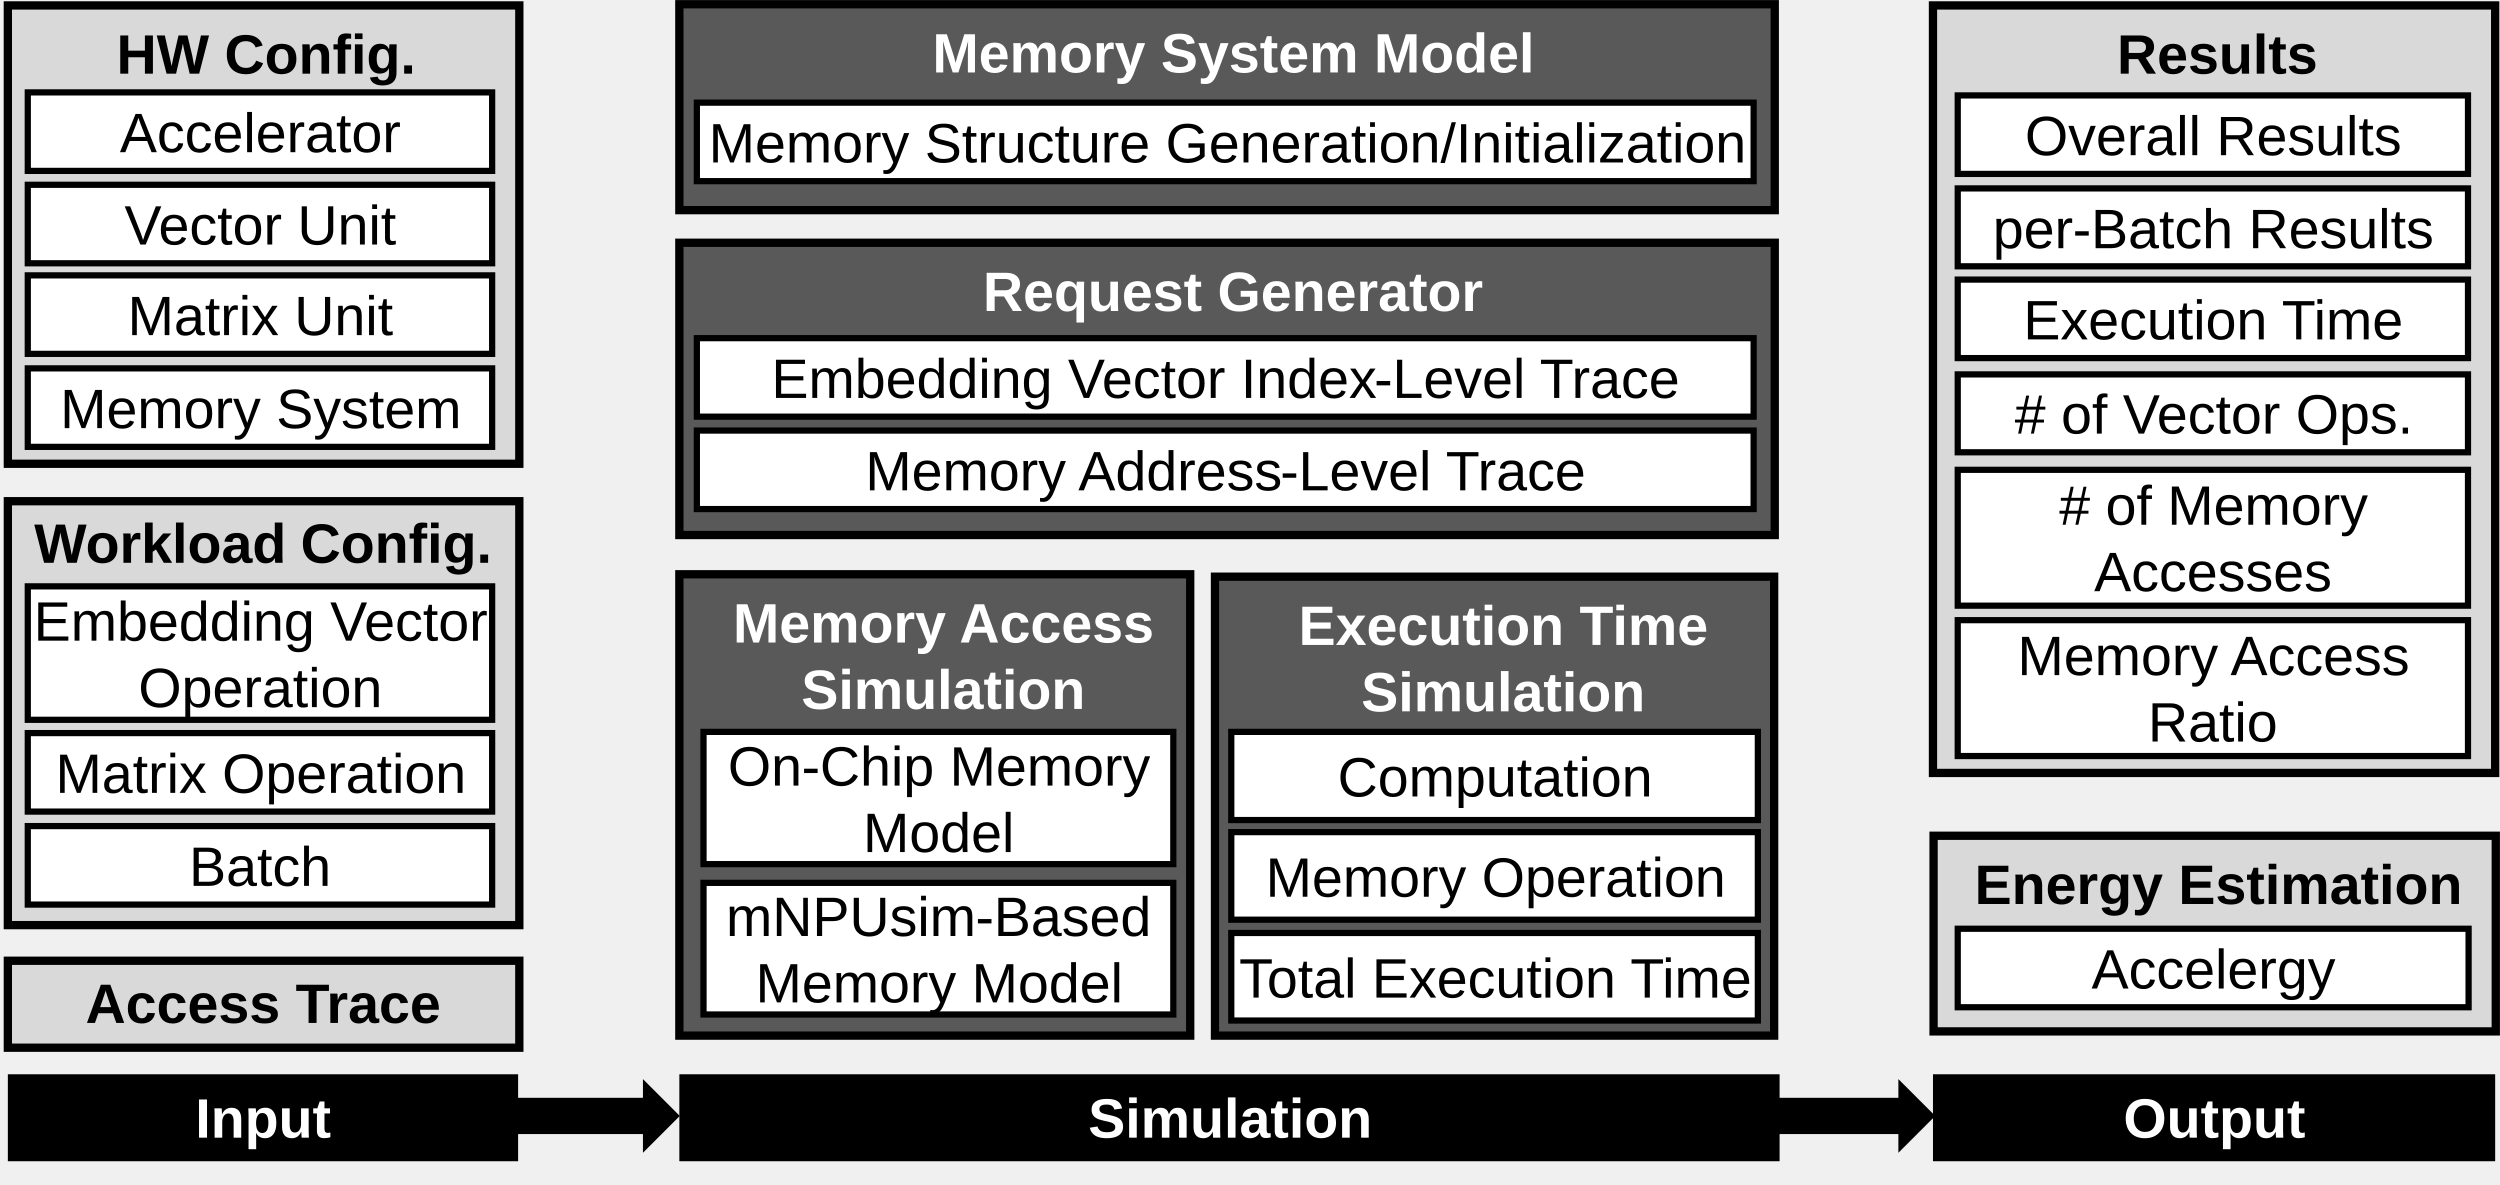
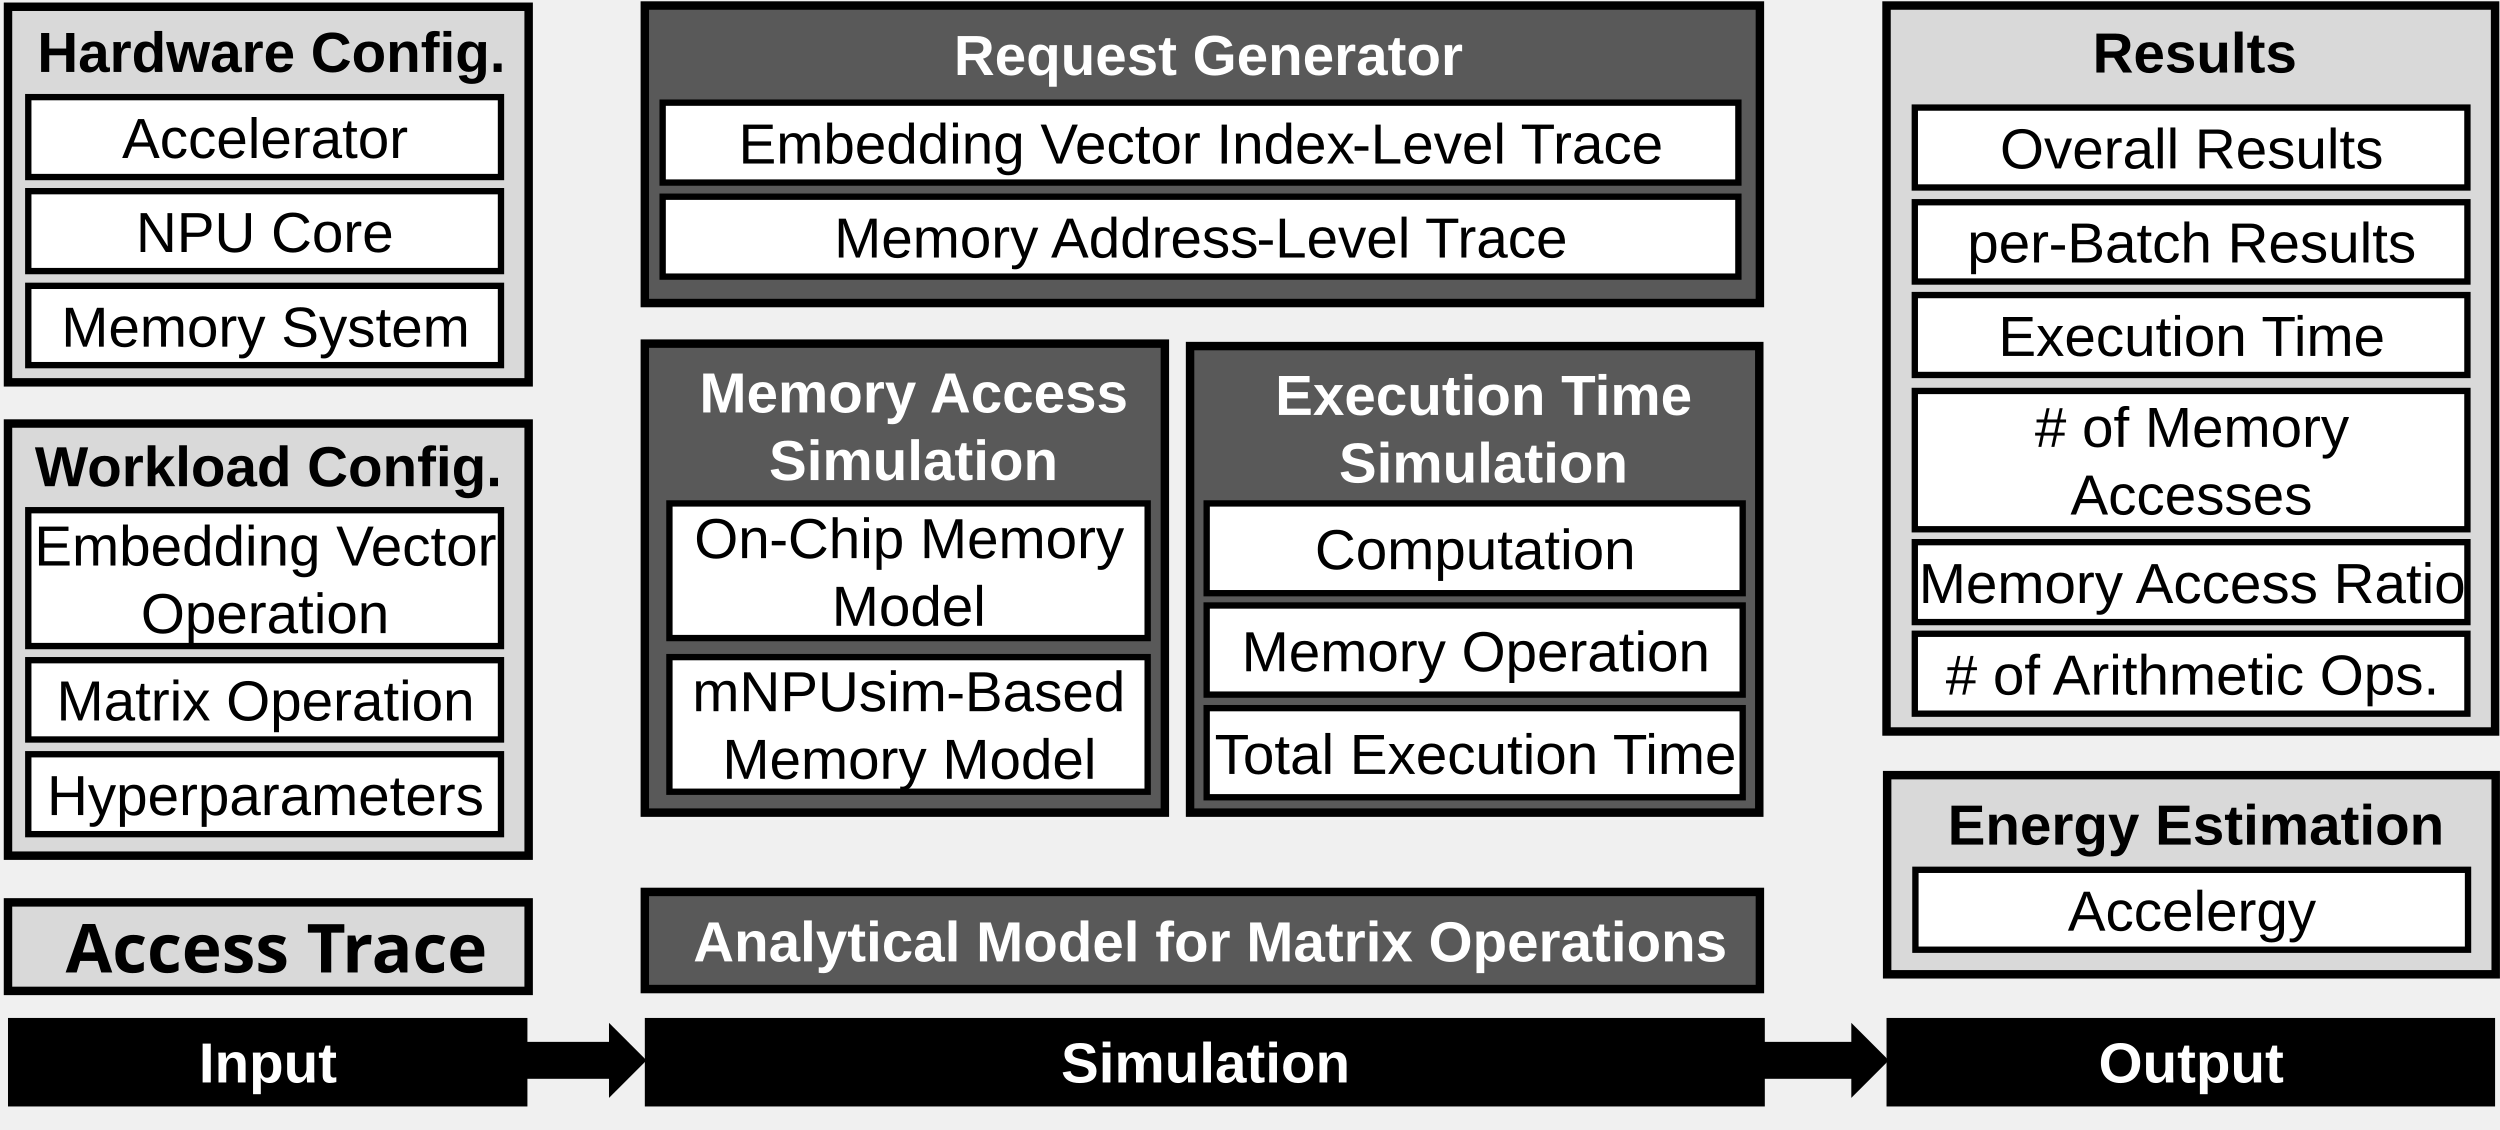
- <svg xmlns="http://www.w3.org/2000/svg" width="4140" height="1961" xml:space="preserve" overflow="hidden">
-   <g transform="translate(-25 -443)">
-     <rect x="38" y="1273" width="847" height="702" stroke="#000000" stroke-width="13.75" stroke-miterlimit="8" fill="#D9D9D9" />
-     <rect x="38" y="452" width="847" height="759" stroke="#000000" stroke-width="13.75" stroke-miterlimit="8" fill="#D9D9D9" />
-     <text font-family="Arial,Arial_MSFontService,sans-serif" font-weight="700" font-size="92" transform="matrix(1 0 0 1 81.6261 1375)">Workload </text>
-     <text font-family="Arial,Arial_MSFontService,sans-serif" font-weight="700" font-size="92" transform="matrix(1 0 0 1 522.841 1375)">Config.</text>
-     <rect x="71" y="596" width="769" height="130" stroke="#000000" stroke-width="10.312" stroke-miterlimit="8" fill="#FFFFFF" />
-     <text font-family="Arial,Arial_MSFontService,sans-serif" font-weight="400" font-size="92" transform="matrix(1 0 0 1 223.486 695)">Accelerator</text>
-     <text font-family="Arial,Arial_MSFontService,sans-serif" font-weight="700" font-size="92" transform="matrix(1 0 0 1 217.99 565)">HW Config.</text>
-     <rect x="38" y="2222" width="845" height="144" />
-     <text fill="#FFFFFF" font-family="Arial,Arial_MSFontService,sans-serif" font-weight="700" font-size="92" transform="matrix(1 0 0 1 348.411 2327)">Input</text>
-     <rect x="1150" y="2222" width="1822" height="144" />
-     <text fill="#FFFFFF" font-family="Arial,Arial_MSFontService,sans-serif" font-weight="700" font-size="92" transform="matrix(1 0 0 1 1827.05 2327)">Simulation</text>
-     <rect x="3226" y="2222" width="931" height="144" />
-     <text fill="#FFFFFF" font-family="Arial,Arial_MSFontService,sans-serif" font-weight="700" font-size="92" transform="matrix(1 0 0 1 3541.4 2327)">Output</text>
-     <path d="M883.5 2263.25 1092 2263.25 1092 2235.5 1147.5 2291 1092 2346.5 1092 2318.75 883.5 2318.75Z" stroke="#000000" stroke-width="4.583" stroke-miterlimit="8" fill-rule="evenodd" />
-     <path d="M2944.5 2263.25 3171 2263.25 3171 2235.5 3226.5 2291 3171 2346.5 3171 2318.75 2944.5 2318.75Z" stroke="#000000" stroke-width="4.583" stroke-miterlimit="8" fill-rule="evenodd" />
-     <rect x="71" y="749" width="769" height="130" stroke="#000000" stroke-width="10.312" stroke-miterlimit="8" fill="#FFFFFF" />
-     <text font-family="Arial,Arial_MSFontService,sans-serif" font-weight="400" font-size="92" transform="matrix(1 0 0 1 231.175 848)">Vector Unit</text>
-     <rect x="71" y="899" width="769" height="130" stroke="#000000" stroke-width="10.312" stroke-miterlimit="8" fill="#FFFFFF" />
-     <text font-family="Arial,Arial_MSFontService,sans-serif" font-weight="400" font-size="92" transform="matrix(1 0 0 1 236.377 998)">Matrix Unit</text>
-     <rect x="71" y="1053" width="769" height="130" stroke="#000000" stroke-width="10.312" stroke-miterlimit="8" fill="#FFFFFF" />
-     <text font-family="Arial,Arial_MSFontService,sans-serif" font-weight="400" font-size="92" transform="matrix(1 0 0 1 124.658 1152)">Memory System</text>
-     <rect x="71" y="1414" width="769" height="221" stroke="#000000" stroke-width="10.312" stroke-miterlimit="8" fill="#FFFFFF" />
-     <text font-family="Arial,Arial_MSFontService,sans-serif" font-weight="400" font-size="92" transform="matrix(1 0 0 1 80.7843 1504)">Embedding Vector</text>
-     <text font-family="Arial,Arial_MSFontService,sans-serif" font-weight="400" font-size="92" transform="matrix(1 0 0 1 254.126 1614)">Operation</text>
-     <rect x="71" y="1657" width="769" height="130" stroke="#000000" stroke-width="10.312" stroke-miterlimit="8" fill="#FFFFFF" />
-     <text font-family="Arial,Arial_MSFontService,sans-serif" font-weight="400" font-size="92" transform="matrix(1 0 0 1 116.924 1756)">Matrix Operation</text>
-     <rect x="71" y="1811" width="769" height="130" stroke="#000000" stroke-width="10.312" stroke-miterlimit="8" fill="#FFFFFF" />
-     <text font-family="Arial,Arial_MSFontService,sans-serif" font-weight="400" font-size="92" transform="matrix(1 0 0 1 338.07 1910)">Batch</text>
-     <rect x="1150" y="845" width="1814" height="484" stroke="#000000" stroke-width="13.75" stroke-miterlimit="8" fill="#595959" />
-     <text fill="#FFFFFF" font-family="Arial,Arial_MSFontService,sans-serif" font-weight="700" font-size="92" transform="matrix(1 0 0 1 1652.74 958)">Request Generator</text>
-     <rect x="1179" y="1003" width="1750" height="130" stroke="#000000" stroke-width="10.312" stroke-miterlimit="8" fill="#FFFFFF" />
-     <text font-family="Arial,Arial_MSFontService,sans-serif" font-weight="400" font-size="92" transform="matrix(1 0 0 1 1302.48 1102)">Embedding Vector Index</text>
-     <text font-family="Arial,Arial_MSFontService,sans-serif" font-weight="400" font-size="92" transform="matrix(1 0 0 1 2300.59 1102)">-</text>
-     <text font-family="Arial,Arial_MSFontService,sans-serif" font-weight="400" font-size="92" transform="matrix(1 0 0 1 2330.96 1102)">Level Trace</text>
-     <rect x="1179" y="1156" width="1750" height="130" stroke="#000000" stroke-width="10.312" stroke-miterlimit="8" fill="#FFFFFF" />
-     <text font-family="Arial,Arial_MSFontService,sans-serif" font-weight="400" font-size="92" transform="matrix(1 0 0 1 1458.03 1255)">Memory Address</text>
-     <text font-family="Arial,Arial_MSFontService,sans-serif" font-weight="400" font-size="92" transform="matrix(1 0 0 1 2145.05 1255)">-</text>
-     <text font-family="Arial,Arial_MSFontService,sans-serif" font-weight="400" font-size="92" transform="matrix(1 0 0 1 2175.41 1255)">Level Trace</text>
-     <rect x="1150" y="450" width="1814" height="341" stroke="#000000" stroke-width="13.75" stroke-miterlimit="8" fill="#595959" />
-     <text fill="#FFFFFF" font-family="Arial,Arial_MSFontService,sans-serif" font-weight="700" font-size="92" transform="matrix(1 0 0 1 1569.09 563)">Memory System Model</text>
-     <rect x="1179" y="613" width="1750" height="130" stroke="#000000" stroke-width="10.312" stroke-miterlimit="8" fill="#FFFFFF" />
-     <text font-family="Arial,Arial_MSFontService,sans-serif" font-weight="400" font-size="92" transform="matrix(1 0 0 1 1198.6 712)">Memory Structure Generation/Initialization</text>
-     <rect x="1150" y="1394" width="846" height="764" stroke="#000000" stroke-width="13.75" stroke-miterlimit="8" fill="#595959" />
-     <text fill="#FFFFFF" font-family="Arial,Arial_MSFontService,sans-serif" font-weight="700" font-size="92" transform="matrix(1 0 0 1 1238.82 1507)">Memory Access </text>
-     <text fill="#FFFFFF" font-family="Arial,Arial_MSFontService,sans-serif" font-weight="700" font-size="92" transform="matrix(1 0 0 1 1352 1617)">Simulation</text>
-     <rect x="2037" y="1398" width="926" height="760" stroke="#000000" stroke-width="13.75" stroke-miterlimit="8" fill="#595959" />
-     <text fill="#FFFFFF" font-family="Arial,Arial_MSFontService,sans-serif" font-weight="700" font-size="92" transform="matrix(1 0 0 1 2175.45 1511)">Execution Time </text>
-     <text fill="#FFFFFF" font-family="Arial,Arial_MSFontService,sans-serif" font-weight="700" font-size="92" transform="matrix(1 0 0 1 2279.17 1621)">Simulation</text>
-     <rect x="1190" y="1655" width="778" height="219" stroke="#000000" stroke-width="10.312" stroke-miterlimit="8" fill="#FFFFFF" />
-     <text font-family="Arial,Arial_MSFontService,sans-serif" font-weight="400" font-size="92" transform="matrix(1 0 0 1 1230.41 1744)">On</text>
-     <text font-family="Arial,Arial_MSFontService,sans-serif" font-weight="400" font-size="92" transform="matrix(1 0 0 1 1352.44 1744)">-</text>
-     <text font-family="Arial,Arial_MSFontService,sans-serif" font-weight="400" font-size="92" transform="matrix(1 0 0 1 1382.81 1744)">Chip Memory </text>
-     <text font-family="Arial,Arial_MSFontService,sans-serif" font-weight="400" font-size="92" transform="matrix(1 0 0 1 1454.15 1854)">Model</text>
-     <rect x="1190" y="1905" width="778" height="218" stroke="#000000" stroke-width="10.312" stroke-miterlimit="8" fill="#FFFFFF" />
-     <text font-family="Arial,Arial_MSFontService,sans-serif" font-weight="400" font-size="92" transform="matrix(1 0 0 1 1227.26 1993)">mNPUsim</text>
-     <text font-family="Arial,Arial_MSFontService,sans-serif" font-weight="400" font-size="92" transform="matrix(1 0 0 1 1640.33 1993)">-</text>
-     <text font-family="Arial,Arial_MSFontService,sans-serif" font-weight="400" font-size="92" transform="matrix(1 0 0 1 1670.7 1993)">Based</text>
-     <text font-family="Arial,Arial_MSFontService,sans-serif" font-weight="400" font-size="92" transform="matrix(1 0 0 1 1276.23 2103)">Memory Model</text>
-     <rect x="2064" y="1655" width="872" height="146" stroke="#000000" stroke-width="10.312" stroke-miterlimit="8" fill="#FFFFFF" />
-     <text font-family="Arial,Arial_MSFontService,sans-serif" font-weight="400" font-size="92" transform="matrix(1 0 0 1 2240.11 1762)">Computation</text>
-     <rect x="2064" y="1821" width="872" height="145" stroke="#000000" stroke-width="10.312" stroke-miterlimit="8" fill="#FFFFFF" />
-     <text font-family="Arial,Arial_MSFontService,sans-serif" font-weight="400" font-size="92" transform="matrix(1 0 0 1 2120.94 1928)">Memory Operation</text>
-     <rect x="2064" y="1988" width="872" height="145" stroke="#000000" stroke-width="10.312" stroke-miterlimit="8" fill="#FFFFFF" />
-     <text font-family="Arial,Arial_MSFontService,sans-serif" font-weight="400" font-size="92" transform="matrix(1 0 0 1 2076.98 2095)">Total Execution Time</text>
-     <rect x="3226" y="452" width="931" height="1271" stroke="#000000" stroke-width="13.75" stroke-miterlimit="8" fill="#D9D9D9" />
-     <text font-family="Arial,Arial_MSFontService,sans-serif" font-weight="700" font-size="92" transform="matrix(1 0 0 1 3530.74 565)">Results</text>
-     <rect x="3267" y="906" width="845" height="130" stroke="#000000" stroke-width="10.312" stroke-miterlimit="8" fill="#FFFFFF" />
-     <text font-family="Arial,Arial_MSFontService,sans-serif" font-weight="400" font-size="92" transform="matrix(1 0 0 1 3375.71 1005)">Execution Time</text>
-     <rect x="3267" y="1221" width="845" height="225" stroke="#000000" stroke-width="10.312" stroke-miterlimit="8" fill="#FFFFFF" />
-     <text font-family="Arial,Arial_MSFontService,sans-serif" font-weight="400" font-size="92" transform="matrix(1 0 0 1 3435.06 1312)"># of Memory </text>
-     <text font-family="Arial,Arial_MSFontService,sans-serif" font-weight="400" font-size="92" transform="matrix(1 0 0 1 3492.93 1422)">Accesses</text>
-     <rect x="3267" y="1470" width="845" height="225" stroke="#000000" stroke-width="10.312" stroke-miterlimit="8" fill="#FFFFFF" />
-     <text font-family="Arial,Arial_MSFontService,sans-serif" font-weight="400" font-size="92" transform="matrix(1 0 0 1 3365.98 1561)">Memory Access </text>
-     <text font-family="Arial,Arial_MSFontService,sans-serif" font-weight="400" font-size="92" transform="matrix(1 0 0 1 3582.02 1671)">Ratio</text>
-     <rect x="3267" y="601" width="845" height="130" stroke="#000000" stroke-width="10.312" stroke-miterlimit="8" fill="#FFFFFF" />
-     <text font-family="Arial,Arial_MSFontService,sans-serif" font-weight="400" font-size="92" transform="matrix(1 0 0 1 3378.34 700)">Overall Results</text>
-     <rect x="3267" y="755" width="845" height="129" stroke="#000000" stroke-width="10.312" stroke-miterlimit="8" fill="#FFFFFF" />
-     <text font-family="Arial,Arial_MSFontService,sans-serif" font-weight="400" font-size="92" transform="matrix(1 0 0 1 3325.06 854)">per</text>
-     <text font-family="Arial,Arial_MSFontService,sans-serif" font-weight="400" font-size="92" transform="matrix(1 0 0 1 3457.41 854)">-</text>
-     <text font-family="Arial,Arial_MSFontService,sans-serif" font-weight="400" font-size="92" transform="matrix(1 0 0 1 3487.77 854)">Batch Results</text>
-     <rect x="3227" y="1827" width="931" height="324" stroke="#000000" stroke-width="13.75" stroke-miterlimit="8" fill="#D9D9D9" />
-     <text font-family="Arial,Arial_MSFontService,sans-serif" font-weight="700" font-size="92" transform="matrix(1 0 0 1 3294.96 1940)">Energy Estimation</text>
-     <rect x="3267" y="1981" width="846" height="130" stroke="#000000" stroke-width="10.312" stroke-miterlimit="8" fill="#FFFFFF" />
-     <text font-family="Arial,Arial_MSFontService,sans-serif" font-weight="400" font-size="92" transform="matrix(1 0 0 1 3488.6 2080)">Accelergy</text>
-     <rect x="3267" y="1063" width="845" height="129" stroke="#000000" stroke-width="10.312" stroke-miterlimit="8" fill="#FFFFFF" />
-     <text font-family="Arial,Arial_MSFontService,sans-serif" font-weight="400" font-size="92" transform="matrix(1 0 0 1 3361.4 1161)"># of Vector Ops.</text>
-     <rect x="38" y="2034" width="847" height="144" stroke="#000000" stroke-width="13.75" stroke-miterlimit="8" fill="#D9D9D9" />
-     <text font-family="Arial,Arial_MSFontService,sans-serif" font-weight="700" font-size="92" transform="matrix(1 0 0 1 166.689 2137)">Access Trace</text>
+ <svg xmlns="http://www.w3.org/2000/svg" width="4067" height="1838" xml:space="preserve" overflow="hidden">
+   <g transform="translate(-101 -466)">
+     <rect x="114" y="1155" width="847" height="703" stroke="#000000" stroke-width="13.75" stroke-miterlimit="8" fill="#D9D9D9" />
+     <rect x="114" y="477" width="847" height="611" stroke="#000000" stroke-width="13.75" stroke-miterlimit="8" fill="#D9D9D9" />
+     <text font-family="Arial,Arial_MSFontService,sans-serif" font-weight="700" font-size="92" transform="matrix(1 0 0 1 157.687 1257)">Workload Config.</text>
+     <rect x="147" y="624" width="769" height="130" stroke="#000000" stroke-width="10.312" stroke-miterlimit="8" fill="#FFFFFF" />
+     <text font-family="Arial,Arial_MSFontService,sans-serif" font-weight="400" font-size="92" transform="matrix(1 0 0 1 299.548 723)">Accelerator</text>
+     <text font-family="Arial,Arial_MSFontService,sans-serif" font-weight="700" font-size="92" transform="matrix(1 0 0 1 161.707 583)">Hardware Config.</text>
+     <rect x="114" y="2122" width="845" height="144" />
+     <text fill="#FFFFFF" font-family="Arial,Arial_MSFontService,sans-serif" font-weight="700" font-size="92" transform="matrix(1 0 0 1 424.473 2227)">Input</text>
+     <rect x="1150" y="2122" width="1822" height="144" />
+     <text fill="#FFFFFF" font-family="Arial,Arial_MSFontService,sans-serif" font-weight="700" font-size="92" transform="matrix(1 0 0 1 1827.05 2227)">Simulation</text>
+     <rect x="3170" y="2122" width="990" height="144" />
+     <text fill="#FFFFFF" font-family="Arial,Arial_MSFontService,sans-serif" font-weight="700" font-size="92" transform="matrix(1 0 0 1 3514.96 2227)">Output</text>
+     <path d="M959.5 2163.25 1094 2163.25 1094 2135.5 1149.5 2191 1094 2246.5 1094 2218.75 959.5 2218.75Z" stroke="#000000" stroke-width="4.583" stroke-miterlimit="8" fill-rule="evenodd" />
+     <path d="M2944.5 2163.25 3115 2163.25 3115 2135.5 3170.5 2191 3115 2246.5 3115 2218.75 2944.5 2218.75Z" stroke="#000000" stroke-width="4.583" stroke-miterlimit="8" fill-rule="evenodd" />
+     <rect x="147" y="777" width="769" height="130" stroke="#000000" stroke-width="10.312" stroke-miterlimit="8" fill="#FFFFFF" />
+     <text font-family="Arial,Arial_MSFontService,sans-serif" font-weight="400" font-size="92" transform="matrix(1 0 0 1 322.178 876)">NPU Core</text>
+     <rect x="147" y="931" width="769" height="129" stroke="#000000" stroke-width="10.312" stroke-miterlimit="8" fill="#FFFFFF" />
+     <text font-family="Arial,Arial_MSFontService,sans-serif" font-weight="400" font-size="92" transform="matrix(1 0 0 1 200.719 1030)">Memory System</text>
+     <rect x="147" y="1693" width="769" height="130" stroke="#000000" stroke-width="10.312" stroke-miterlimit="8" fill="#FFFFFF" />
+     <text font-family="Arial,Arial_MSFontService,sans-serif" font-weight="400" font-size="92" transform="matrix(1 0 0 1 177.516 1792)">Hyperparameters</text>
+     <rect x="1150" y="475" width="1814" height="484" stroke="#000000" stroke-width="13.75" stroke-miterlimit="8" fill="#595959" />
+     <text fill="#FFFFFF" font-family="Arial,Arial_MSFontService,sans-serif" font-weight="700" font-size="92" transform="matrix(1 0 0 1 1652.74 588)">Request Generator</text>
+     <rect x="1179" y="633" width="1750" height="130" stroke="#000000" stroke-width="10.312" stroke-miterlimit="8" fill="#FFFFFF" />
+     <text font-family="Arial,Arial_MSFontService,sans-serif" font-weight="400" font-size="92" transform="matrix(1 0 0 1 1302.48 732)">Embedding Vector Index</text>
+     <text font-family="Arial,Arial_MSFontService,sans-serif" font-weight="400" font-size="92" transform="matrix(1 0 0 1 2300.59 732)">-</text>
+     <text font-family="Arial,Arial_MSFontService,sans-serif" font-weight="400" font-size="92" transform="matrix(1 0 0 1 2330.96 732)">Level Trace</text>
+     <rect x="1179" y="786" width="1750" height="130" stroke="#000000" stroke-width="10.312" stroke-miterlimit="8" fill="#FFFFFF" />
+     <text font-family="Arial,Arial_MSFontService,sans-serif" font-weight="400" font-size="92" transform="matrix(1 0 0 1 1458.03 885)">Memory Address</text>
+     <text font-family="Arial,Arial_MSFontService,sans-serif" font-weight="400" font-size="92" transform="matrix(1 0 0 1 2145.05 885)">-</text>
+     <text font-family="Arial,Arial_MSFontService,sans-serif" font-weight="400" font-size="92" transform="matrix(1 0 0 1 2175.41 885)">Level Trace</text>
+     <rect x="1150" y="1025" width="846" height="763" stroke="#000000" stroke-width="13.75" stroke-miterlimit="8" fill="#595959" />
+     <text fill="#FFFFFF" font-family="Arial,Arial_MSFontService,sans-serif" font-weight="700" font-size="92" transform="matrix(1 0 0 1 1238.82 1137)">Memory Access </text>
+     <text fill="#FFFFFF" font-family="Arial,Arial_MSFontService,sans-serif" font-weight="700" font-size="92" transform="matrix(1 0 0 1 1352 1247)">Simulation</text>
+     <rect x="2037" y="1029" width="926" height="759" stroke="#000000" stroke-width="13.75" stroke-miterlimit="8" fill="#595959" />
+     <text fill="#FFFFFF" font-family="Arial,Arial_MSFontService,sans-serif" font-weight="700" font-size="92" transform="matrix(1 0 0 1 2175.45 1141)">Execution Time </text>
+     <text fill="#FFFFFF" font-family="Arial,Arial_MSFontService,sans-serif" font-weight="700" font-size="92" transform="matrix(1 0 0 1 2279.17 1251)">Simulation</text>
+     <rect x="1190" y="1285" width="778" height="219" stroke="#000000" stroke-width="10.312" stroke-miterlimit="8" fill="#FFFFFF" />
+     <text font-family="Arial,Arial_MSFontService,sans-serif" font-weight="400" font-size="92" transform="matrix(1 0 0 1 1230.41 1374)">On</text>
+     <text font-family="Arial,Arial_MSFontService,sans-serif" font-weight="400" font-size="92" transform="matrix(1 0 0 1 1352.44 1374)">-</text>
+     <text font-family="Arial,Arial_MSFontService,sans-serif" font-weight="400" font-size="92" transform="matrix(1 0 0 1 1382.81 1374)">Chip Memory </text>
+     <text font-family="Arial,Arial_MSFontService,sans-serif" font-weight="400" font-size="92" transform="matrix(1 0 0 1 1454.15 1484)">Model</text>
+     <rect x="1190" y="1535" width="778" height="219" stroke="#000000" stroke-width="10.312" stroke-miterlimit="8" fill="#FFFFFF" />
+     <text font-family="Arial,Arial_MSFontService,sans-serif" font-weight="400" font-size="92" transform="matrix(1 0 0 1 1227.26 1623)">mNPUsim</text>
+     <text font-family="Arial,Arial_MSFontService,sans-serif" font-weight="400" font-size="92" transform="matrix(1 0 0 1 1640.33 1623)">-</text>
+     <text font-family="Arial,Arial_MSFontService,sans-serif" font-weight="400" font-size="92" transform="matrix(1 0 0 1 1670.7 1623)">Based</text>
+     <text font-family="Arial,Arial_MSFontService,sans-serif" font-weight="400" font-size="92" transform="matrix(1 0 0 1 1276.23 1733)">Memory Model</text>
+     <rect x="2064" y="1285" width="872" height="146" stroke="#000000" stroke-width="10.312" stroke-miterlimit="8" fill="#FFFFFF" />
+     <text font-family="Arial,Arial_MSFontService,sans-serif" font-weight="400" font-size="92" transform="matrix(1 0 0 1 2240.11 1392)">Computation</text>
+     <rect x="2064" y="1451" width="872" height="145" stroke="#000000" stroke-width="10.312" stroke-miterlimit="8" fill="#FFFFFF" />
+     <text font-family="Arial,Arial_MSFontService,sans-serif" font-weight="400" font-size="92" transform="matrix(1 0 0 1 2120.94 1558)">Memory Operation</text>
+     <rect x="2064" y="1618" width="872" height="145" stroke="#000000" stroke-width="10.312" stroke-miterlimit="8" fill="#FFFFFF" />
+     <text font-family="Arial,Arial_MSFontService,sans-serif" font-weight="400" font-size="92" transform="matrix(1 0 0 1 2076.98 1725)">Total Execution Time</text>
+     <rect x="3170" y="475" width="990" height="1181" stroke="#000000" stroke-width="13.75" stroke-miterlimit="8" fill="#D9D9D9" />
+     <text font-family="Arial,Arial_MSFontService,sans-serif" font-weight="700" font-size="92" transform="matrix(1 0 0 1 3505.25 584)">Results</text>
+     <rect x="3216" y="946" width="899" height="130" stroke="#000000" stroke-width="10.312" stroke-miterlimit="8" fill="#FFFFFF" />
+     <text font-family="Arial,Arial_MSFontService,sans-serif" font-weight="400" font-size="92" transform="matrix(1 0 0 1 3352 1045)">Execution Time</text>
+     <rect x="3216" y="1102" width="899" height="225" stroke="#000000" stroke-width="10.312" stroke-miterlimit="8" fill="#FFFFFF" />
+     <text font-family="Arial,Arial_MSFontService,sans-serif" font-weight="400" font-size="92" transform="matrix(1 0 0 1 3411.35 1193)"># of Memory </text>
+     <text font-family="Arial,Arial_MSFontService,sans-serif" font-weight="400" font-size="92" transform="matrix(1 0 0 1 3469.22 1303)">Accesses</text>
+     <rect x="3216" y="641" width="899" height="130" stroke="#000000" stroke-width="10.312" stroke-miterlimit="8" fill="#FFFFFF" />
+     <text font-family="Arial,Arial_MSFontService,sans-serif" font-weight="400" font-size="92" transform="matrix(1 0 0 1 3354.63 740)">Overall Results</text>
+     <rect x="3216" y="795" width="899" height="129" stroke="#000000" stroke-width="10.312" stroke-miterlimit="8" fill="#FFFFFF" />
+     <text font-family="Arial,Arial_MSFontService,sans-serif" font-weight="400" font-size="92" transform="matrix(1 0 0 1 3301.35 893)">per</text>
+     <text font-family="Arial,Arial_MSFontService,sans-serif" font-weight="400" font-size="92" transform="matrix(1 0 0 1 3433.7 893)">-</text>
+     <text font-family="Arial,Arial_MSFontService,sans-serif" font-weight="400" font-size="92" transform="matrix(1 0 0 1 3464.06 893)">Batch Results</text>
+     <rect x="3171" y="1727" width="990" height="324" stroke="#000000" stroke-width="13.75" stroke-miterlimit="8" fill="#D9D9D9" />
+     <text font-family="Arial,Arial_MSFontService,sans-serif" font-weight="700" font-size="92" transform="matrix(1 0 0 1 3269.47 1840)">Energy Estimation</text>
+     <rect x="3217" y="1881" width="899" height="130" stroke="#000000" stroke-width="10.312" stroke-miterlimit="8" fill="#FFFFFF" />
+     <text font-family="Arial,Arial_MSFontService,sans-serif" font-weight="400" font-size="92" transform="matrix(1 0 0 1 3464.89 1980)">Accelergy</text>
+     <rect x="3216" y="1497" width="899" height="130" stroke="#000000" stroke-width="10.312" stroke-miterlimit="8" fill="#FFFFFF" />
+     <text font-family="Arial,Arial_MSFontService,sans-serif" font-weight="400" font-size="92" transform="matrix(1 0 0 1 3266.36 1596)"># of Arithmetic Ops.</text>
+     <rect x="1150" y="1917" width="1814" height="158" stroke="#000000" stroke-width="13.75" stroke-miterlimit="8" fill="#595959" />
+     <text fill="#FFFFFF" font-family="Arial,Arial_MSFontService,sans-serif" font-weight="700" font-size="92" transform="matrix(1 0 0 1 1228.78 2030)">Analytical Model for Matrix Operations</text>
+     <rect x="147" y="1296" width="769" height="221" stroke="#000000" stroke-width="10.312" stroke-miterlimit="8" fill="#FFFFFF" />
+     <text font-family="Arial,Arial_MSFontService,sans-serif" font-weight="400" font-size="92" transform="matrix(1 0 0 1 156.846 1386)">Embedding Vector</text>
+     <text font-family="Arial,Arial_MSFontService,sans-serif" font-weight="400" font-size="92" transform="matrix(1 0 0 1 330.187 1496)">Operation</text>
+     <rect x="147" y="1540" width="769" height="129" stroke="#000000" stroke-width="10.312" stroke-miterlimit="8" fill="#FFFFFF" />
+     <text font-family="Arial,Arial_MSFontService,sans-serif" font-weight="400" font-size="92" transform="matrix(1 0 0 1 192.985 1638)">Matrix Operation</text>
+     <rect x="3216" y="1348" width="899" height="130" stroke="#000000" stroke-width="10.312" stroke-miterlimit="8" fill="#FFFFFF" />
+     <text font-family="Arial,Arial_MSFontService,sans-serif" font-weight="400" font-size="92" transform="matrix(1 0 0 1 3222.53 1447)">Memory Access Ratio</text>
+     <rect x="114" y="1934" width="847" height="144" stroke="#000000" stroke-width="13.75" stroke-miterlimit="8" fill="#D9D9D9" />
+     <text font-family="Malgun Gothic,Malgun Gothic_MSFontService,sans-serif" font-weight="700" font-size="110" transform="matrix(1 0 0 1 207.75 2048)">Access Trace</text>
  </g>
</svg>
